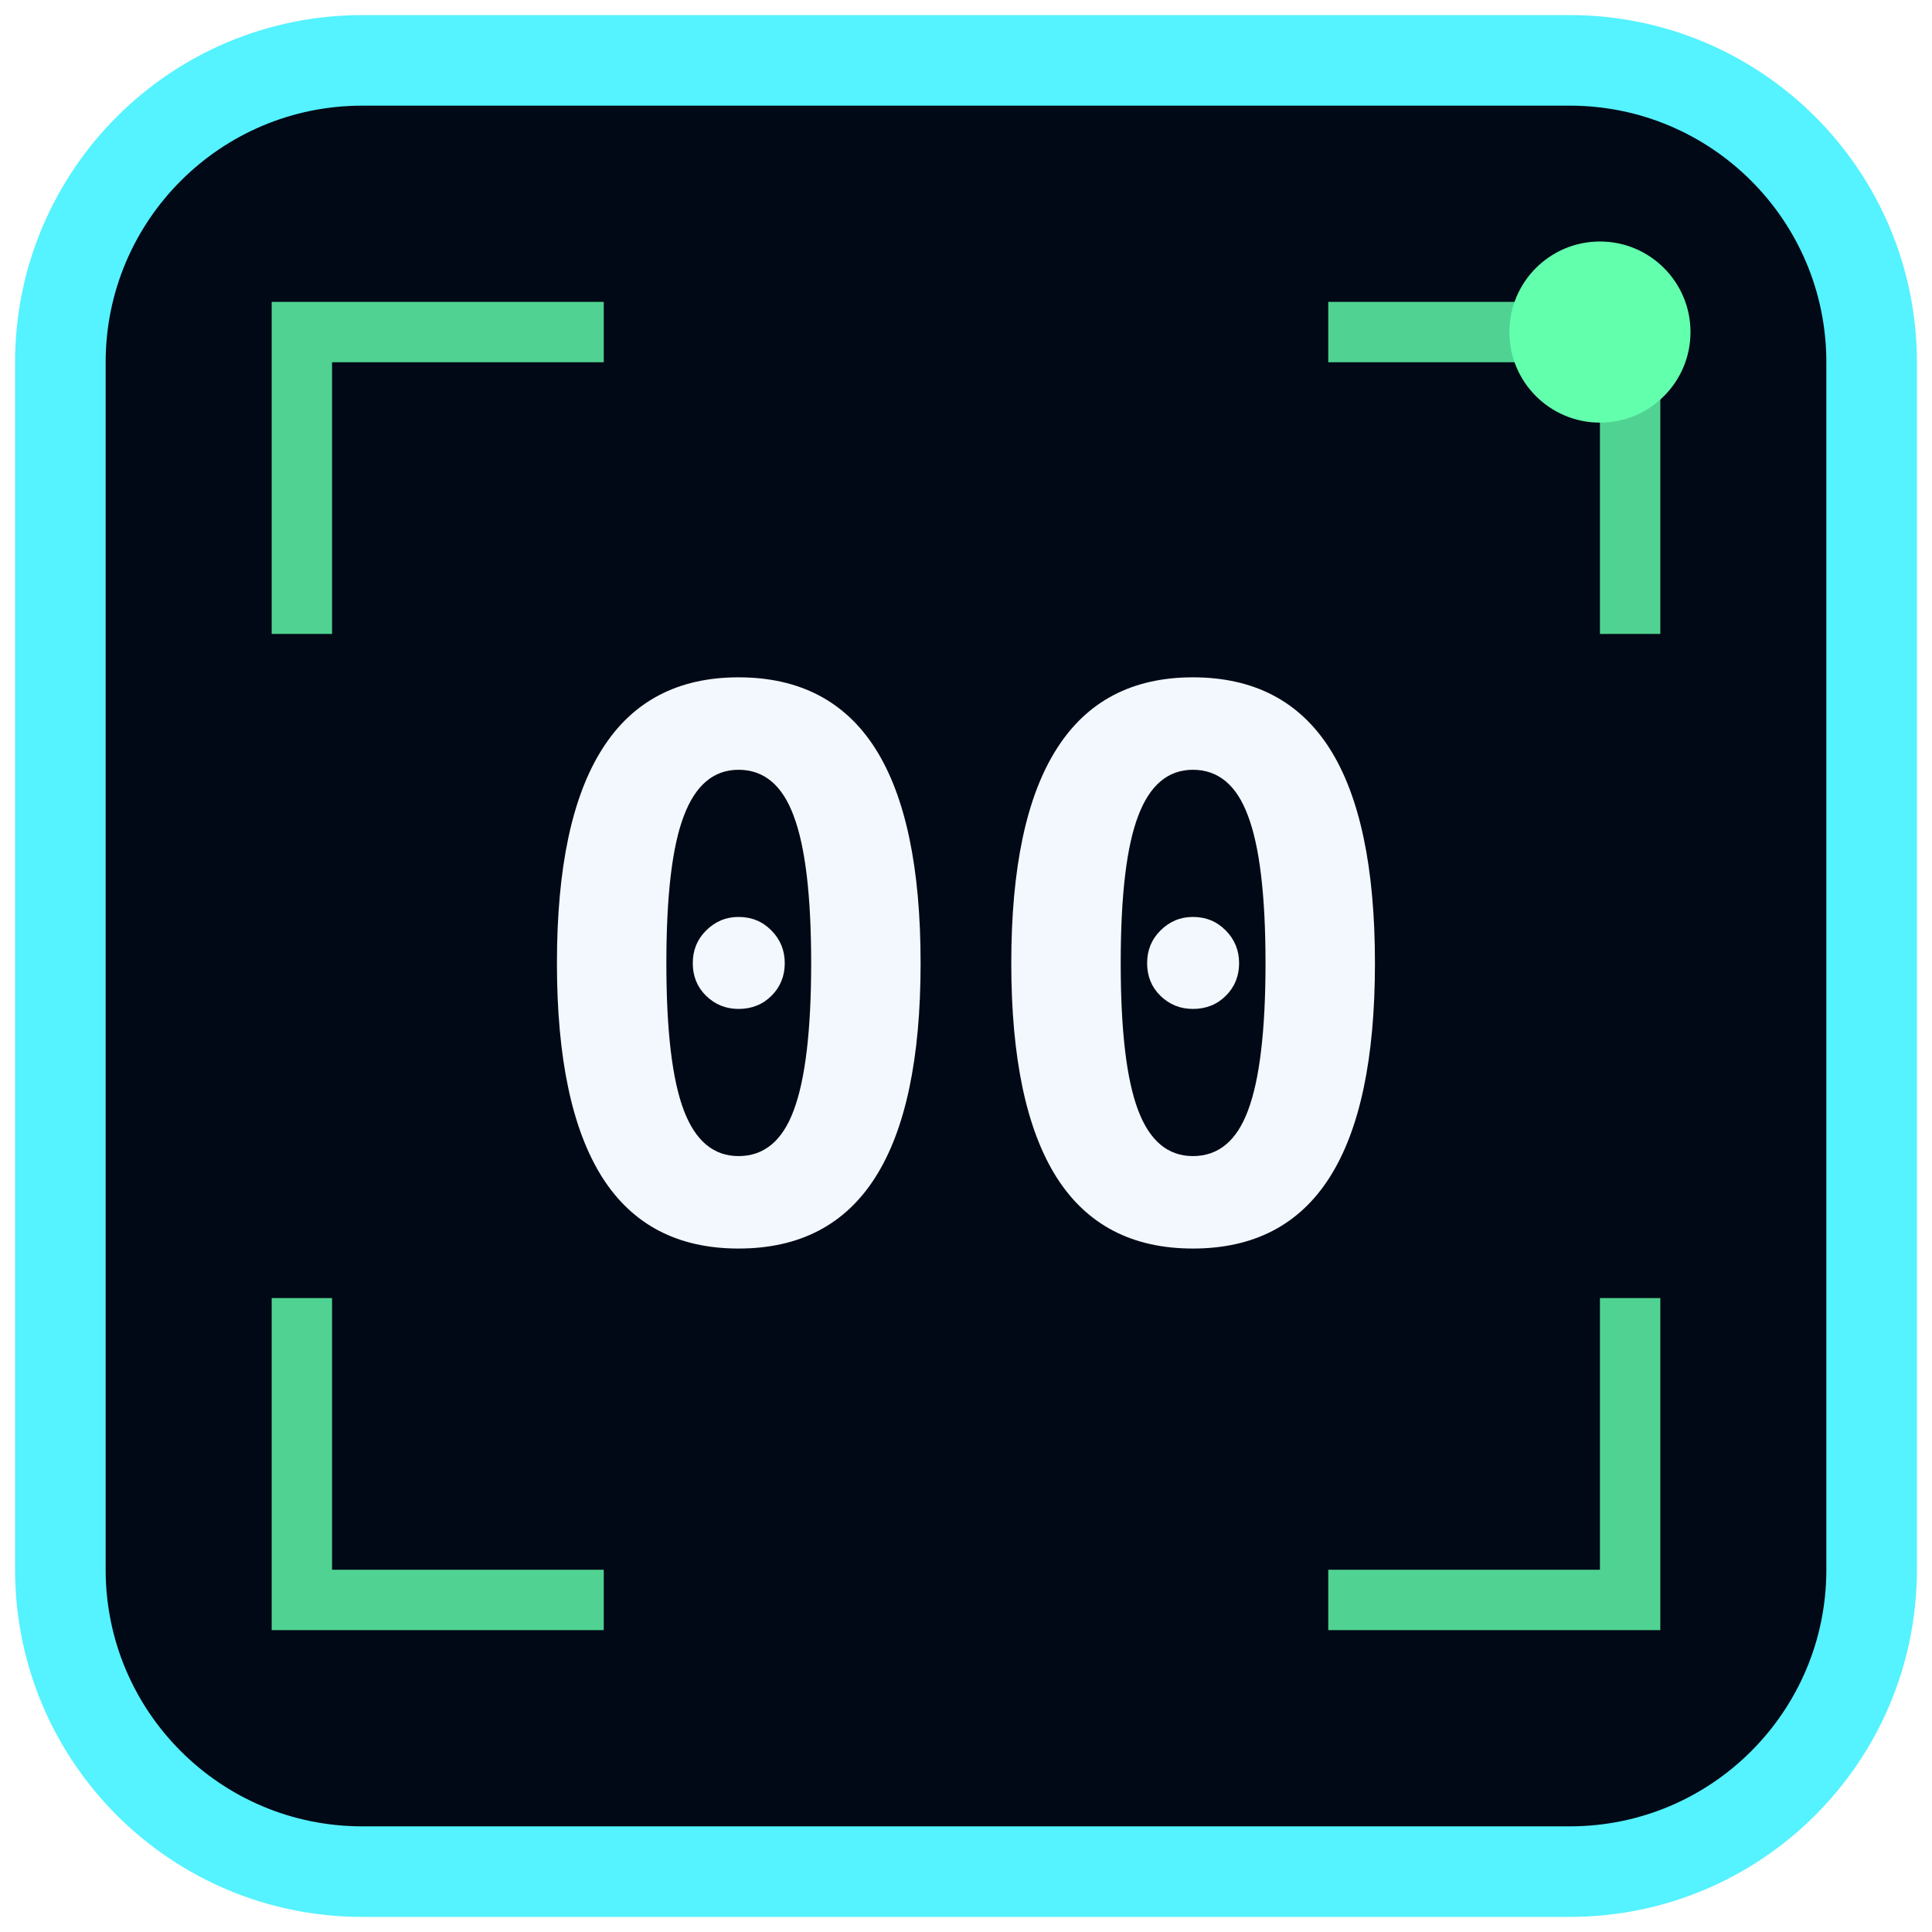
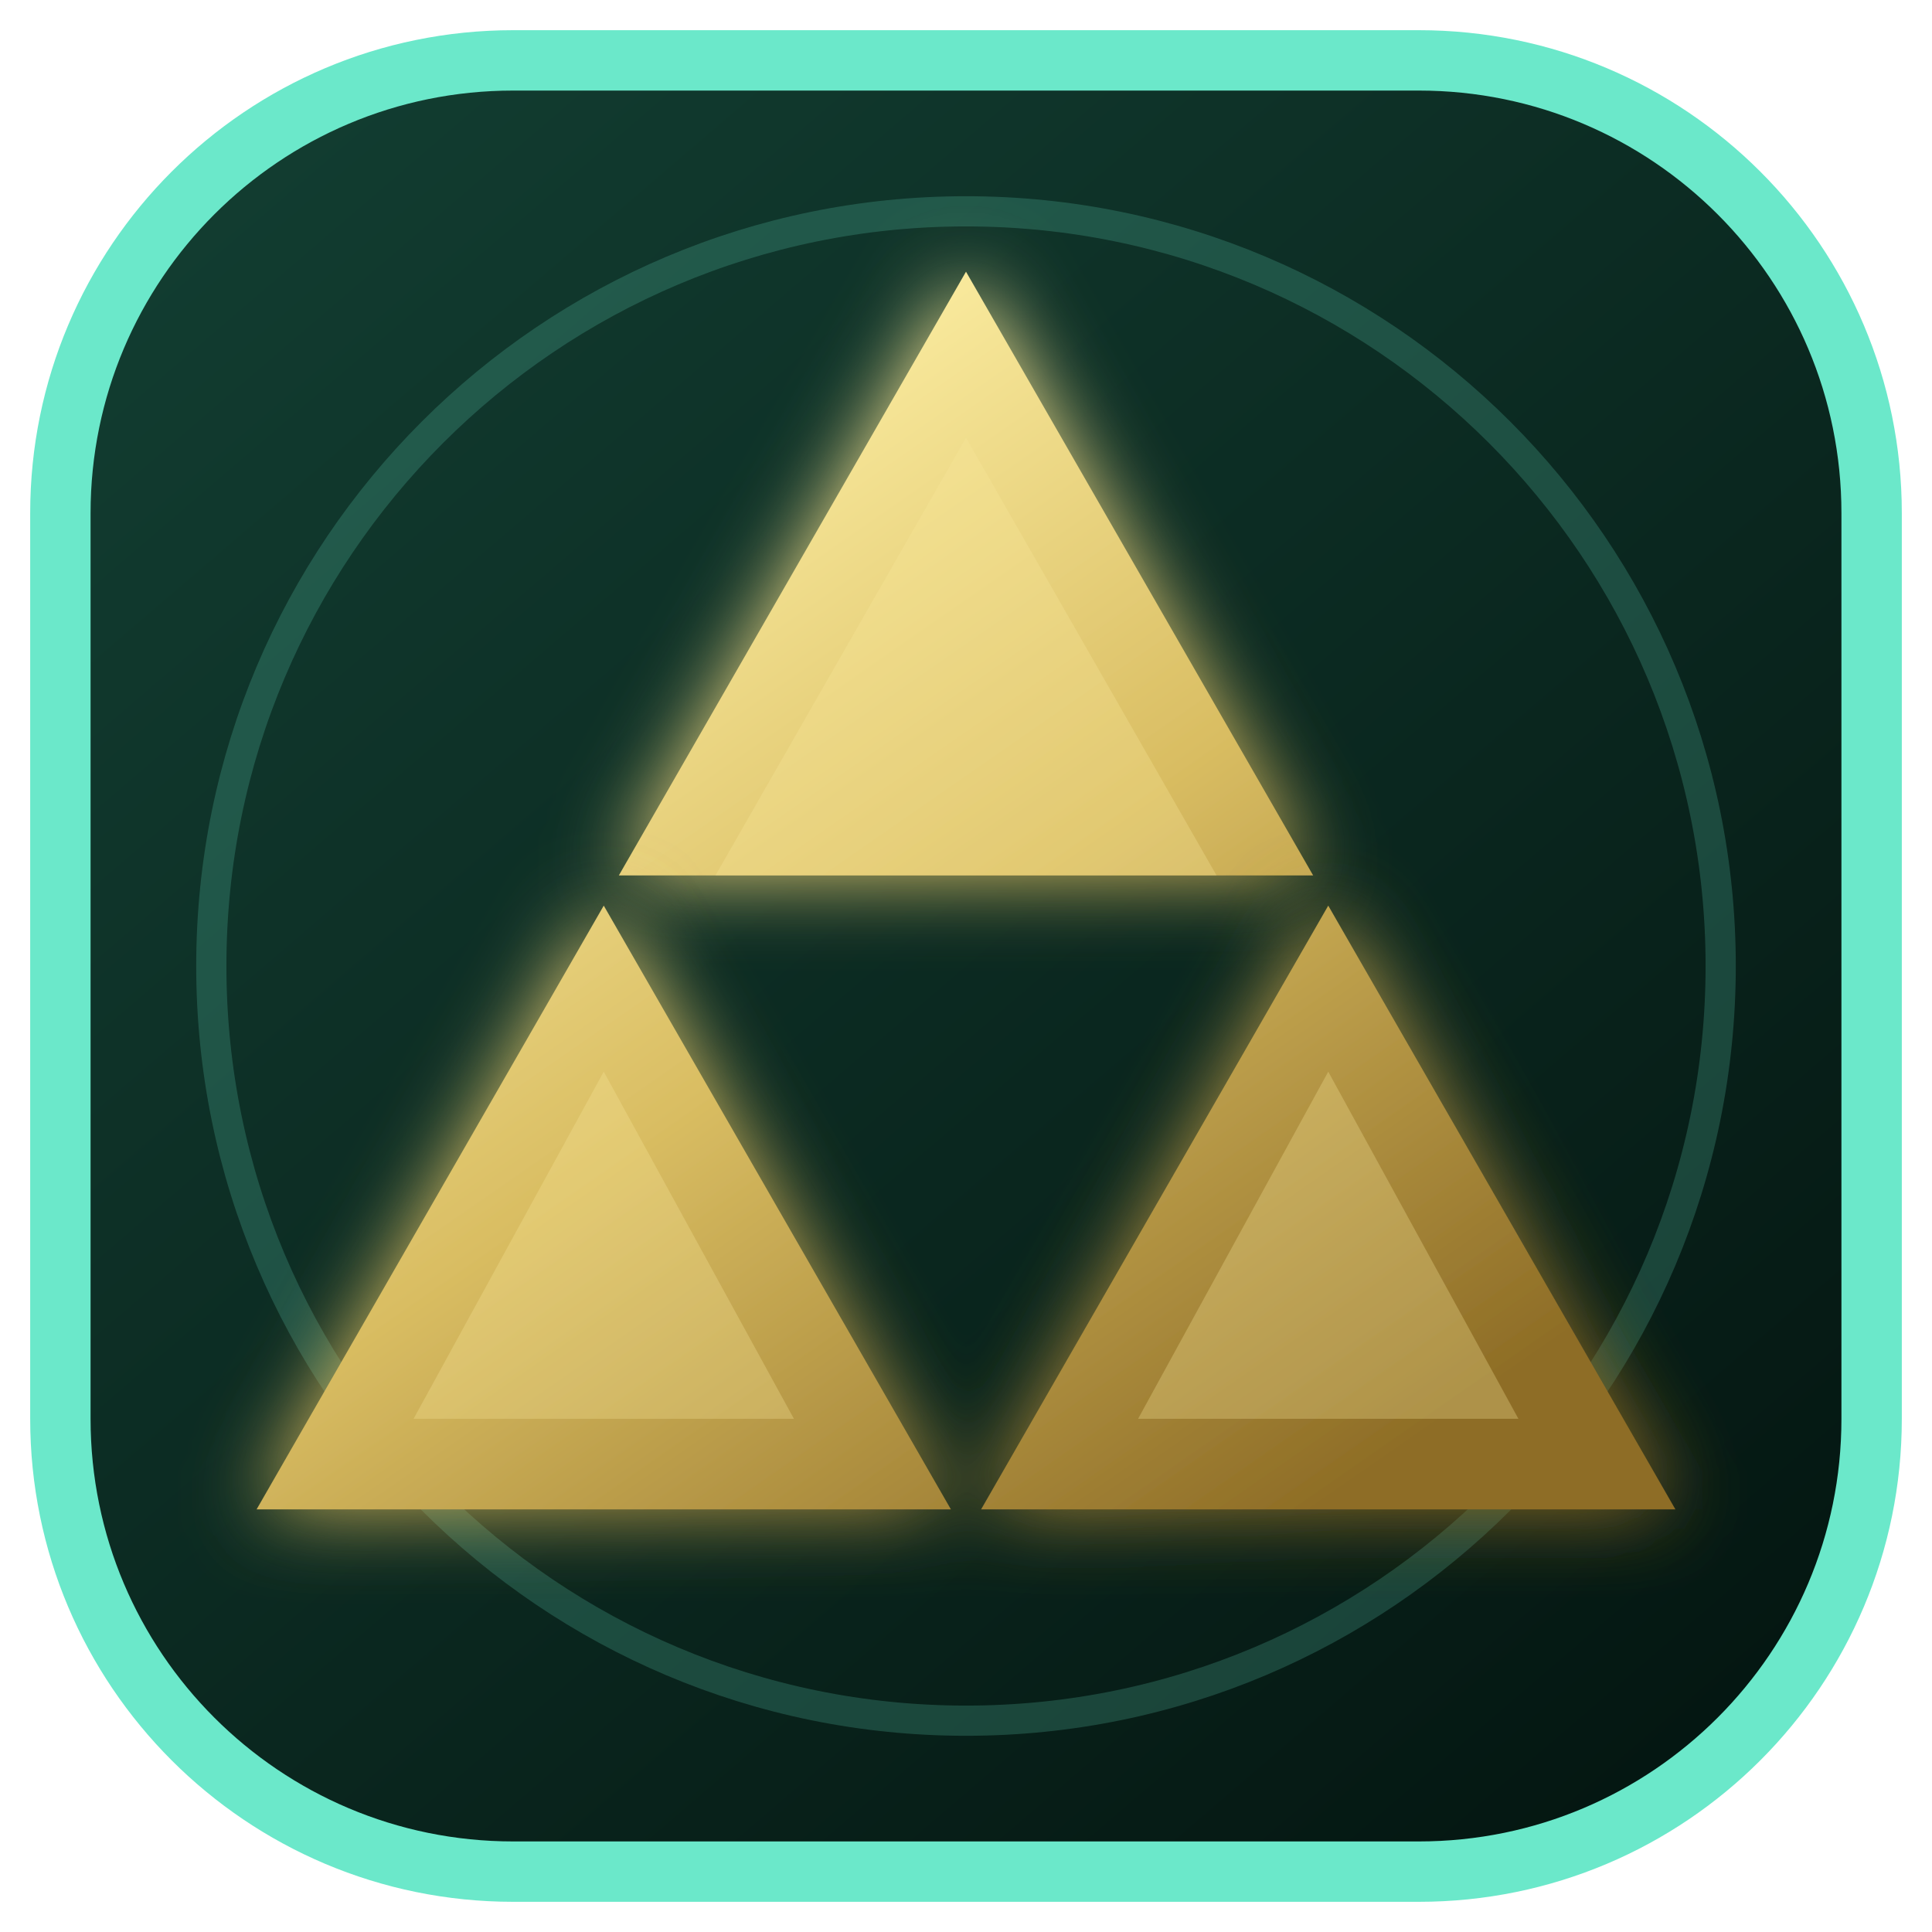
<svg xmlns="http://www.w3.org/2000/svg" viewBox="0 0 64 64">
-   <rect x="2" y="2" width="60" height="60" rx="10" fill="#020916" stroke="#55f2ff" stroke-width="3" />
-   <path d="M10 21V11h10M44 11h10v10M54 43v10H44M20 53H10V43" fill="none" stroke="#62ffad" stroke-width="2" opacity=".82" />
-   <text x="32" y="41" fill="#f3f8ff" font-family="ui-monospace, SFMono-Regular, Menlo, monospace" font-size="25" font-weight="900" text-anchor="middle">00</text>
-   <circle cx="53" cy="11" r="3" fill="#62ffad" />
+   <defs>
+     <linearGradient id="bg" x1="8" y1="4" x2="56" y2="60" gradientUnits="userSpaceOnUse">
+       <stop stop-color="#123d31" />
+       <stop offset="1" stop-color="#041611" />
+     </linearGradient>
+     <linearGradient id="gold" x1="20" y1="13" x2="45" y2="49" gradientUnits="userSpaceOnUse">
+       <stop stop-color="#fff2a8" />
+       <stop offset=".48" stop-color="#d9bd62" />
+       <stop offset="1" stop-color="#8e6d26" />
+     </linearGradient>
+     <filter id="glow" x="-30%" y="-30%" width="160%" height="160%">
+       <feGaussianBlur stdDeviation="1.35" result="blur" />
+       <feMerge>
+         <feMergeNode in="blur" />
+         <feMergeNode in="SourceGraphic" />
+       </feMerge>
+     </filter>
+   </defs>
+   <rect x="2" y="2" width="60" height="60" rx="15" fill="url(#bg)" stroke="#6be8ca" stroke-width="2" />
+   <circle cx="32" cy="32" r="25" fill="none" stroke="#6be8ca" stroke-width="1" opacity=".2" />
+   <path d="M32 9 20.5 29h23L32 9Z" fill="url(#gold)" filter="url(#glow)" />
+   <path d="m20 30-11.5 20h23L20 30Zm24 0L32.5 50h23L44 30Z" fill="url(#gold)" filter="url(#glow)" />
+   <path d="M32 14.5 23.7 29h16.6L32 14.5ZM20 35.5 13.7 47h12.6L20 35.5Zm24 0L37.7 47h12.6L44 35.5Z" fill="#f8e69a" opacity=".3" />
</svg>
